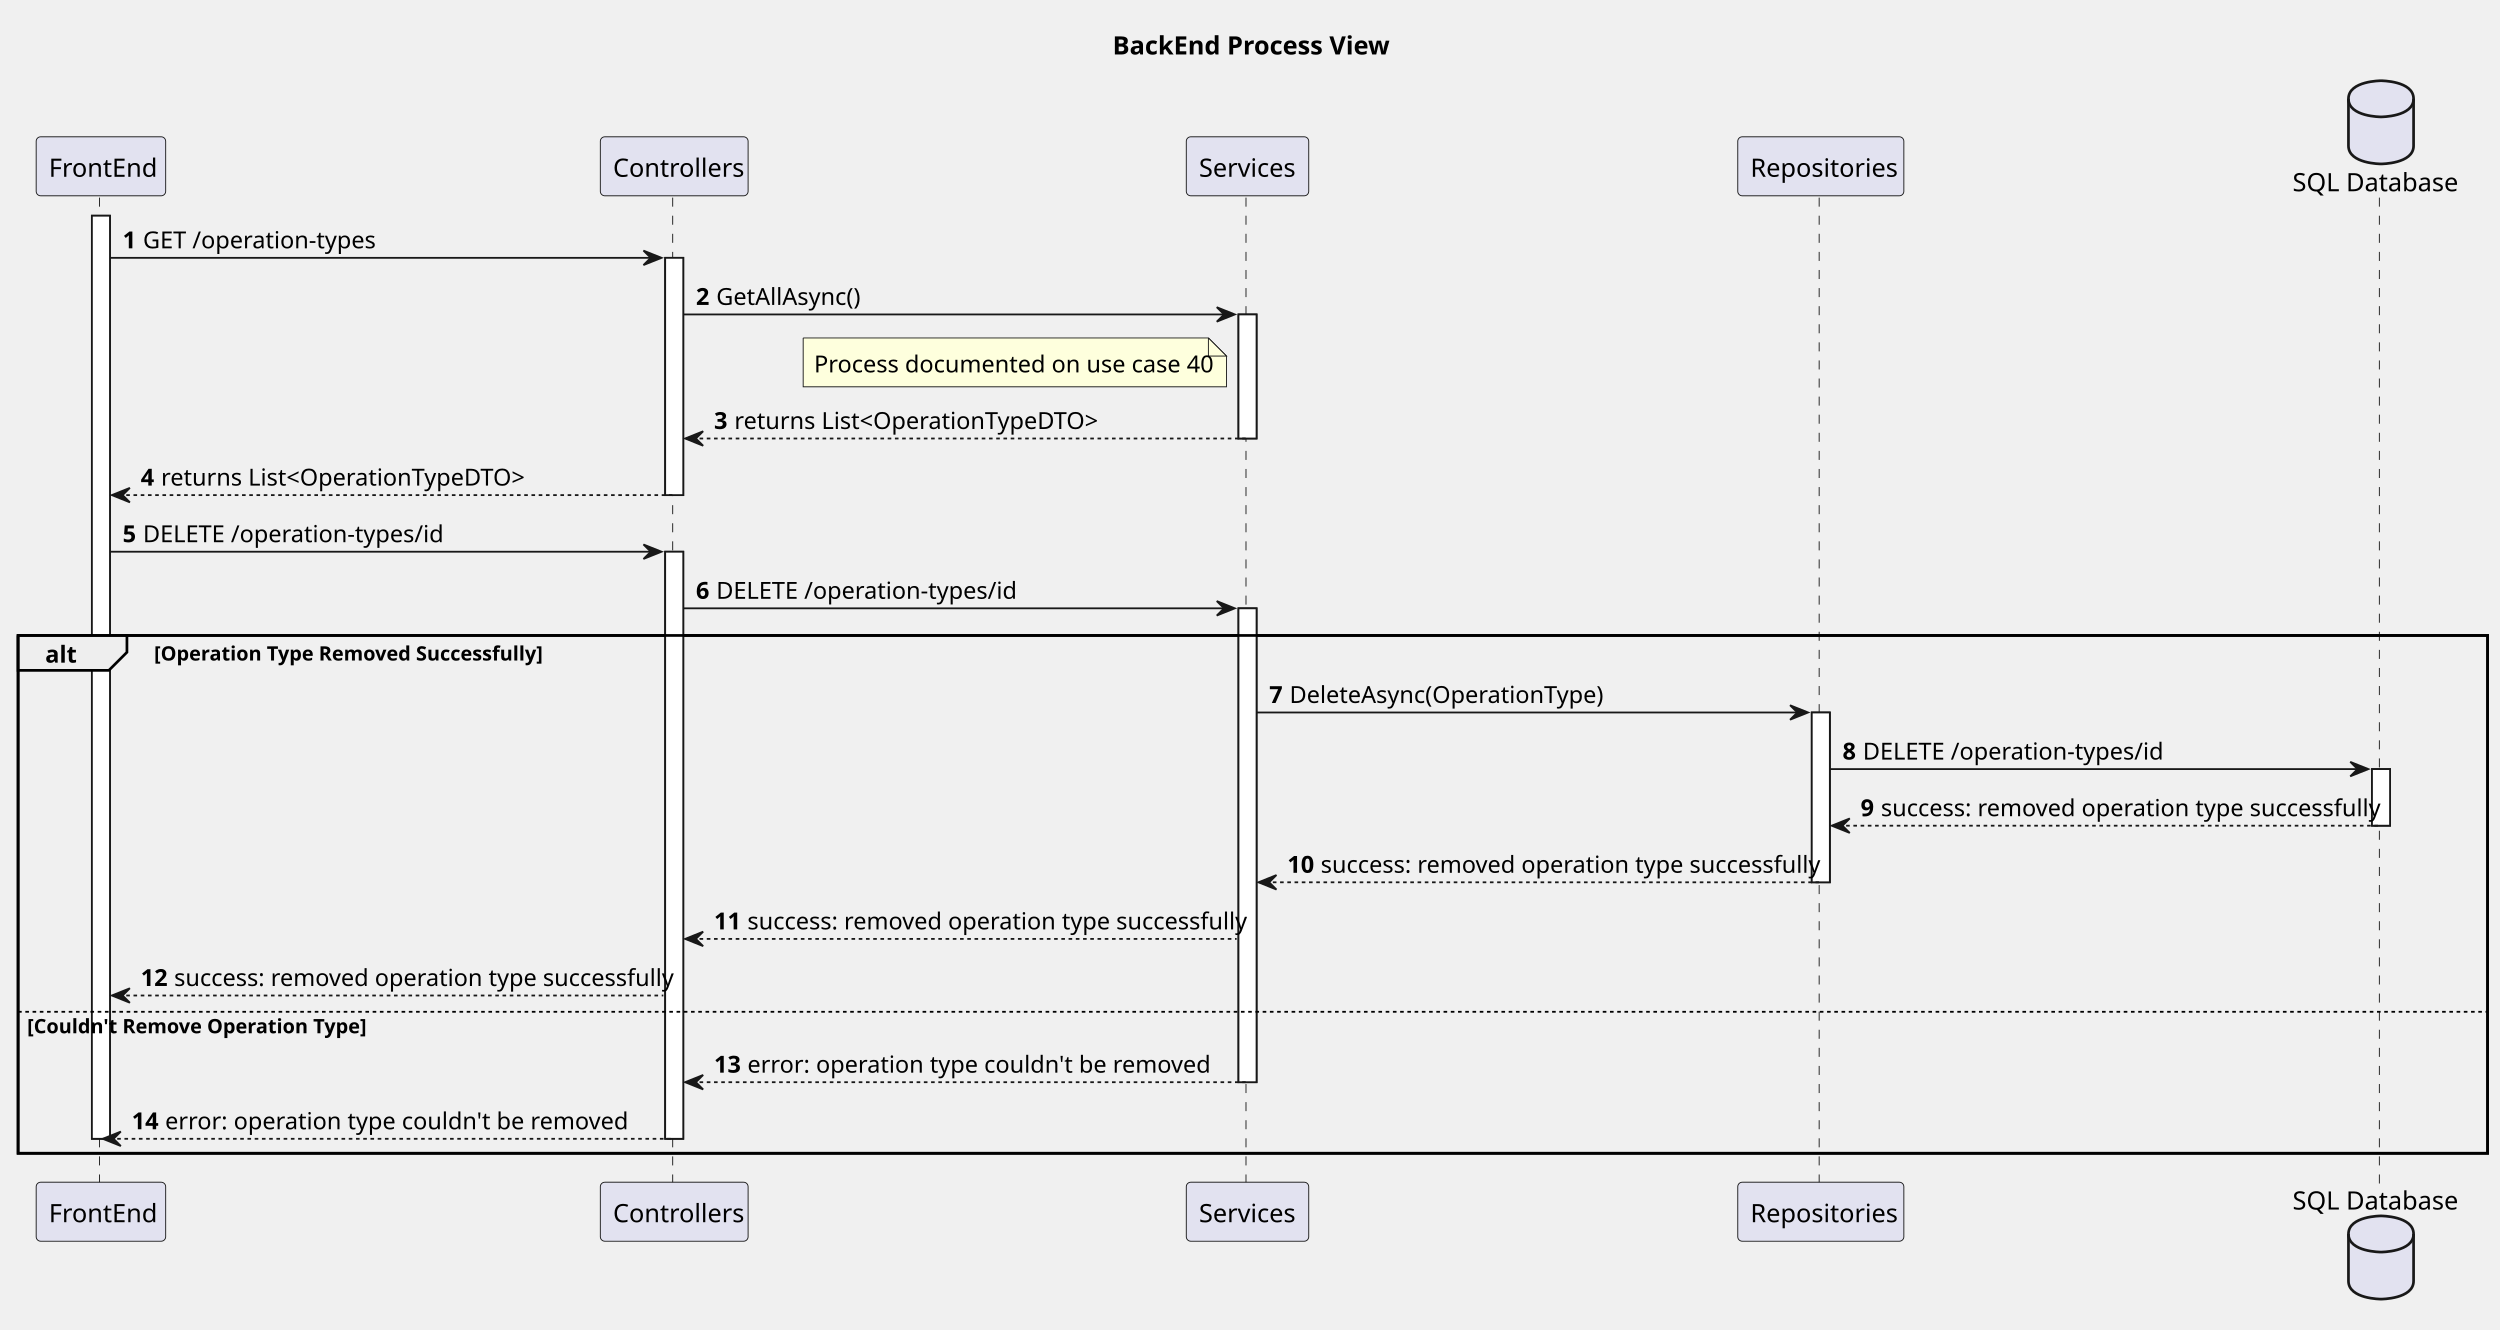
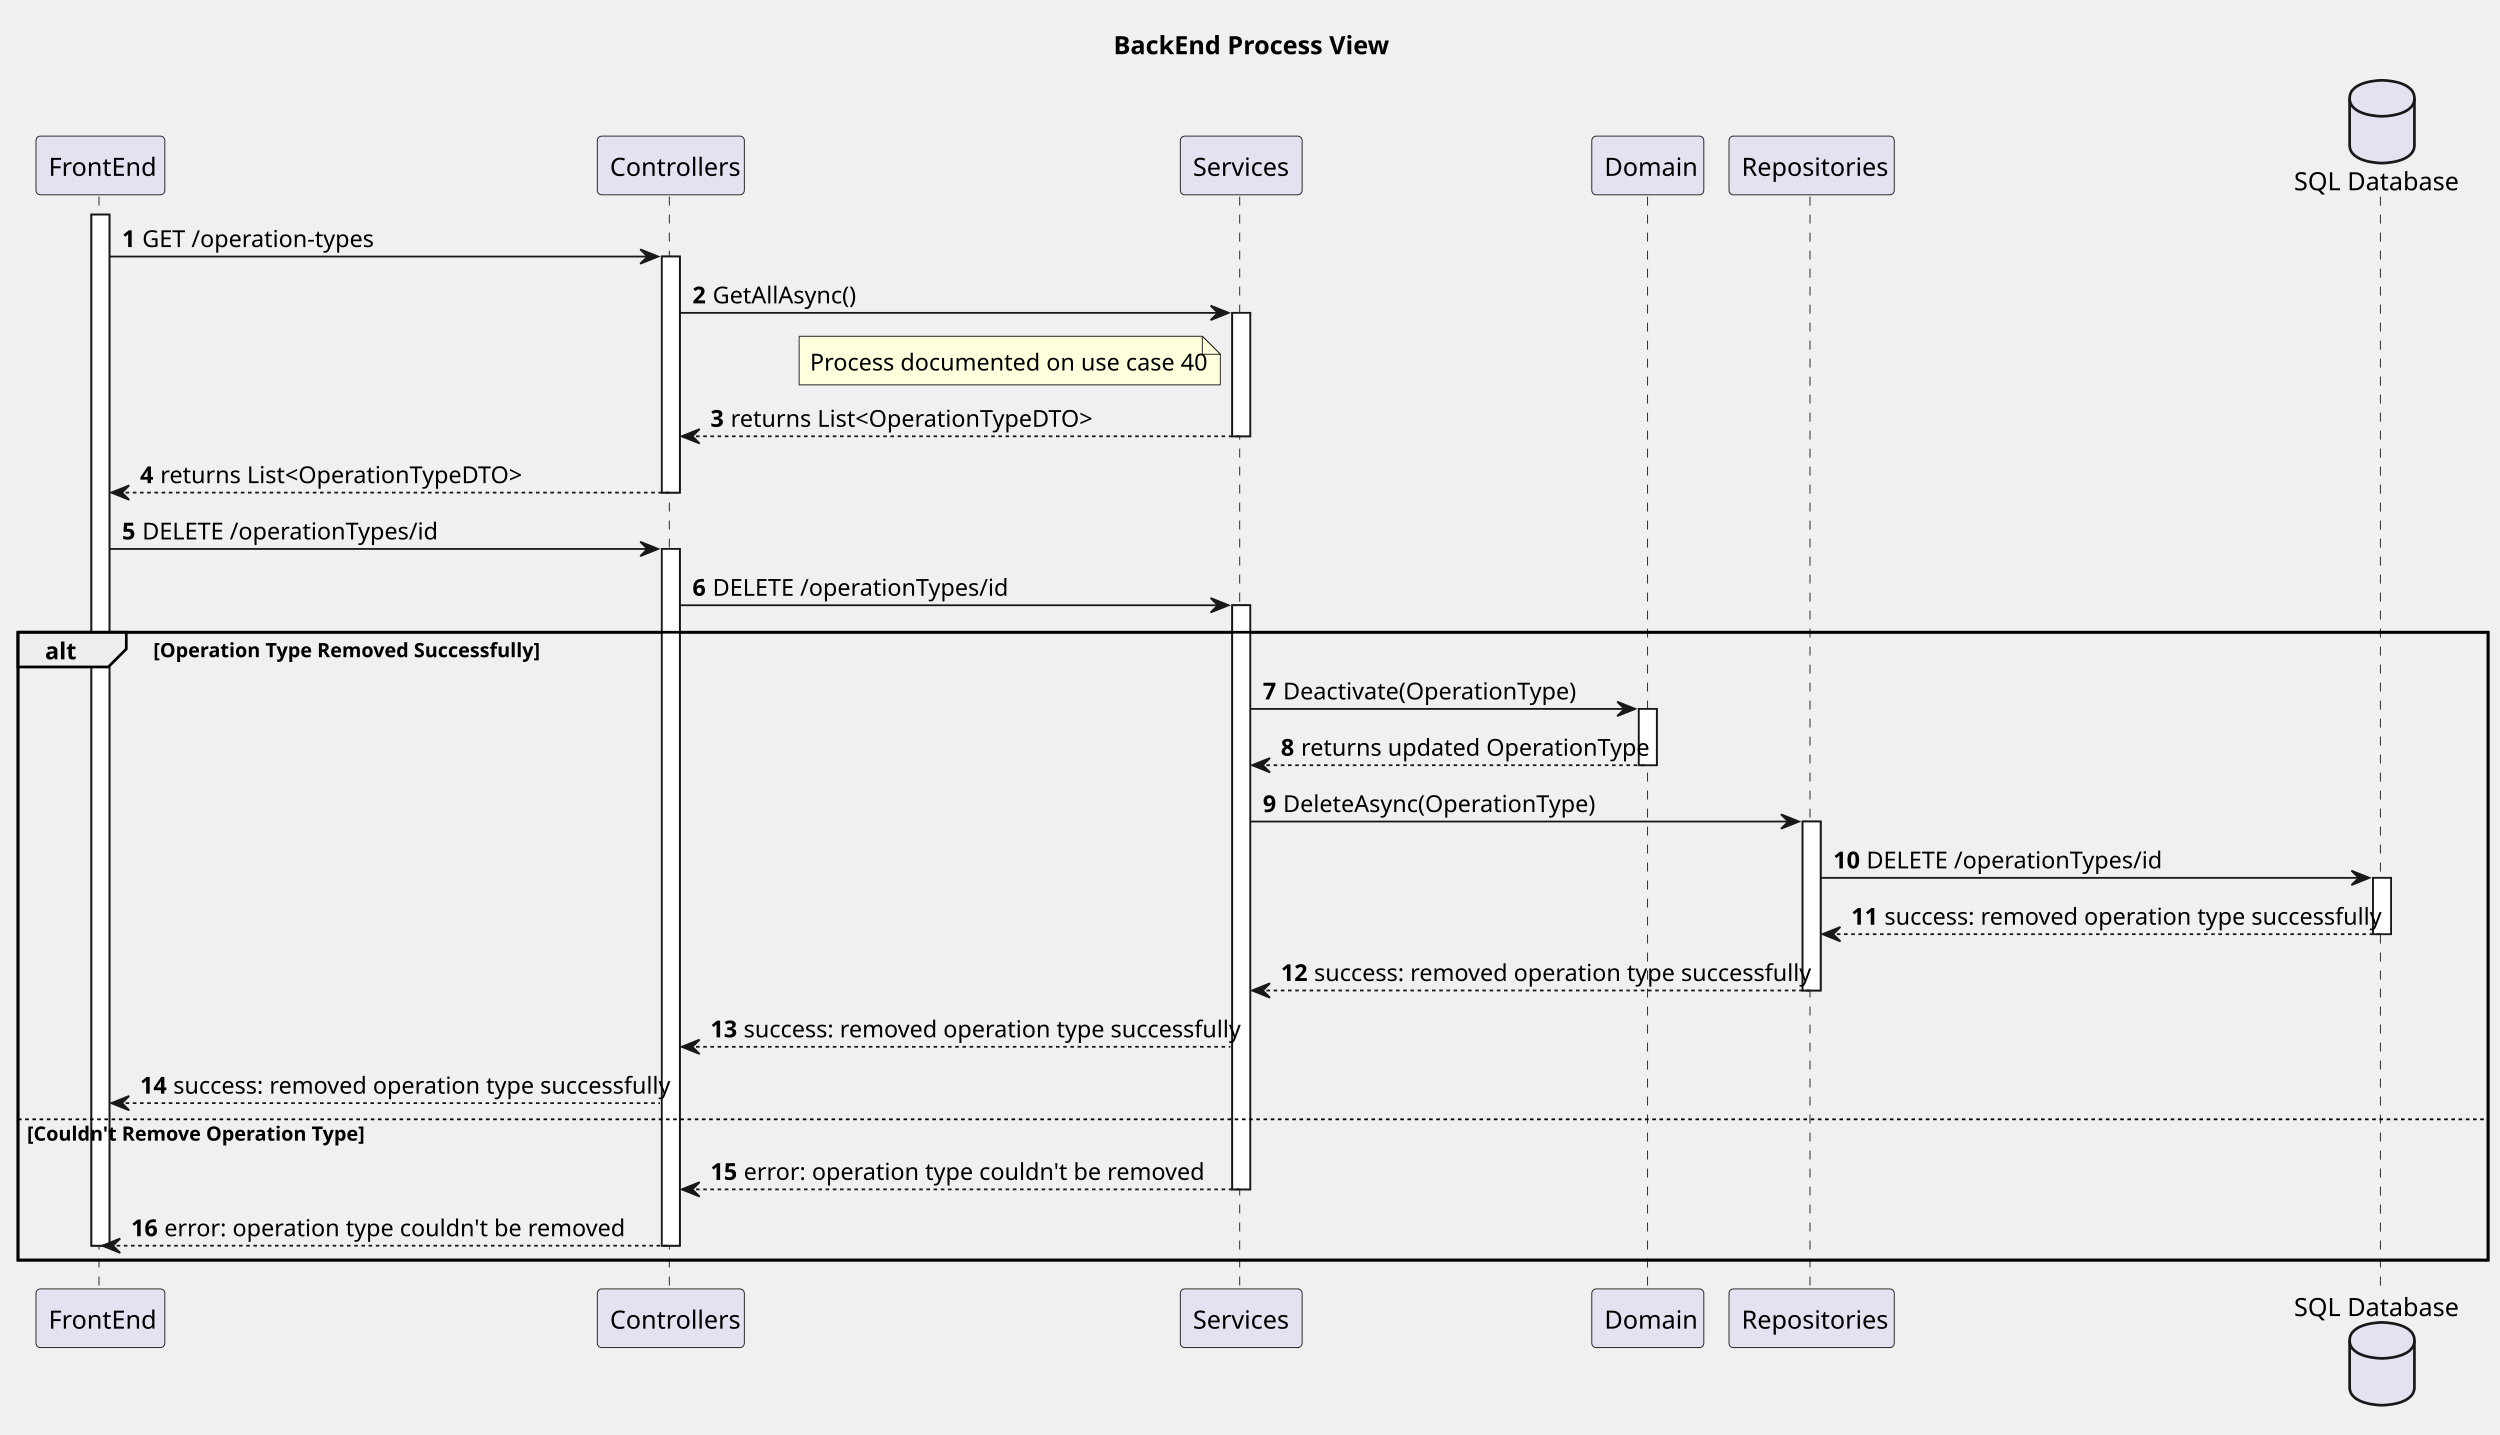
- <svg xmlns="http://www.w3.org/2000/svg" contentStyleType="text/css" height="735px" preserveAspectRatio="none" style="width:1382px;height:735px;background:#FFFFFF;" version="1.1" viewBox="0 0 1382 735" width="1382px" zoomAndPan="magnify">
+ <svg xmlns="http://www.w3.org/2000/svg" contentStyleType="text/css" height="797px" preserveAspectRatio="none" style="width:1389px;height:797px;background:#FFFFFF;" version="1.1" viewBox="0 0 1389 797" width="1389px" zoomAndPan="magnify">
  <defs />
  <g>
-     <text fill="#000000" font-family="sans-serif" font-size="14" font-weight="bold" lengthAdjust="spacing" textLength="154.075" x="615.034" y="30.107">BackEnd Process View</text>
-     <rect fill="#FFFFFF" height="510.287" style="stroke:#181818;stroke-width:1.0;" width="10" x="50.793" y="119.242" />
+     <text fill="#000000" font-family="sans-serif" font-size="14" font-weight="bold" lengthAdjust="spacing" textLength="154.075" x="618.649" y="30.107">BackEnd Process View</text>
+     <rect fill="#FFFFFF" height="572.869" style="stroke:#181818;stroke-width:1.0;" width="10" x="50.793" y="119.242" />
    <rect fill="#FFFFFF" height="131.164" style="stroke:#181818;stroke-width:1.0;" width="10" x="367.709" y="142.533" />
-     <rect fill="#FFFFFF" height="324.541" style="stroke:#181818;stroke-width:1.0;" width="10" x="367.709" y="304.988" />
+     <rect fill="#FFFFFF" height="387.123" style="stroke:#181818;stroke-width:1.0;" width="10" x="367.709" y="304.988" />
    <rect fill="#FFFFFF" height="68.582" style="stroke:#181818;stroke-width:1.0;" width="10" x="684.625" y="173.824" />
-     <rect fill="#FFFFFF" height="261.959" style="stroke:#181818;stroke-width:1.0;" width="10" x="684.625" y="336.279" />
-     <rect fill="#FFFFFF" height="93.873" style="stroke:#181818;stroke-width:1.0;" width="10" x="1001.541" y="393.861" />
-     <rect fill="#FFFFFF" height="31.291" style="stroke:#181818;stroke-width:1.0;" width="10" x="1311.227" y="425.152" />
-     <rect fill="none" height="286.25" style="stroke:#000000;stroke-width:1.5;" width="1365.144" x="10" y="351.279" />
-     <line style="stroke:#181818;stroke-width:0.5;stroke-dasharray:5.0,5.0;" x1="55" x2="55" y1="109.242" y2="654.529" />
-     <line style="stroke:#181818;stroke-width:0.5;stroke-dasharray:5.0,5.0;" x1="371.864" x2="371.864" y1="109.242" y2="654.529" />
-     <line style="stroke:#181818;stroke-width:0.5;stroke-dasharray:5.0,5.0;" x1="688.784" x2="688.784" y1="109.242" y2="654.529" />
-     <line style="stroke:#181818;stroke-width:0.5;stroke-dasharray:5.0,5.0;" x1="1005.634" x2="1005.634" y1="109.242" y2="654.529" />
-     <line style="stroke:#181818;stroke-width:0.5;stroke-dasharray:5.0,5.0;" x1="1315.31" x2="1315.31" y1="109.242" y2="654.529" />
+     <rect fill="#FFFFFF" height="324.541" style="stroke:#181818;stroke-width:1.0;" width="10" x="684.625" y="336.279" />
+     <rect fill="#FFFFFF" height="31.291" style="stroke:#181818;stroke-width:1.0;" width="10" x="910.522" y="393.861" />
+     <rect fill="#FFFFFF" height="93.873" style="stroke:#181818;stroke-width:1.0;" width="10" x="1001.541" y="456.443" />
+     <rect fill="#FFFFFF" height="31.291" style="stroke:#181818;stroke-width:1.0;" width="10" x="1318.457" y="487.734" />
+     <rect fill="none" height="348.832" style="stroke:#000000;stroke-width:1.5;" width="1372.374" x="10" y="351.279" />
+     <line style="stroke:#181818;stroke-width:0.5;stroke-dasharray:5.0,5.0;" x1="55" x2="55" y1="109.242" y2="717.111" />
+     <line style="stroke:#181818;stroke-width:0.5;stroke-dasharray:5.0,5.0;" x1="371.864" x2="371.864" y1="109.242" y2="717.111" />
+     <line style="stroke:#181818;stroke-width:0.5;stroke-dasharray:5.0,5.0;" x1="688.784" x2="688.784" y1="109.242" y2="717.111" />
+     <line style="stroke:#181818;stroke-width:0.5;stroke-dasharray:5.0,5.0;" x1="915.401" x2="915.401" y1="109.242" y2="717.111" />
+     <line style="stroke:#181818;stroke-width:0.5;stroke-dasharray:5.0,5.0;" x1="1005.634" x2="1005.634" y1="109.242" y2="717.111" />
+     <line style="stroke:#181818;stroke-width:0.5;stroke-dasharray:5.0,5.0;" x1="1322.54" x2="1322.54" y1="109.242" y2="717.111" />
    <rect fill="#E2E2F0" height="32.621" rx="2.5" ry="2.5" style="stroke:#181818;stroke-width:0.5;" width="71.586" x="20" y="75.621" />
    <text fill="#000000" font-family="sans-serif" font-size="14" lengthAdjust="spacing" textLength="57.586" x="27" y="97.728">FrontEnd</text>
-     <rect fill="#E2E2F0" height="32.621" rx="2.5" ry="2.5" style="stroke:#181818;stroke-width:0.5;" width="71.586" x="20" y="653.529" />
-     <text fill="#000000" font-family="sans-serif" font-size="14" lengthAdjust="spacing" textLength="57.586" x="27" y="675.637">FrontEnd</text>
+     <rect fill="#E2E2F0" height="32.621" rx="2.5" ry="2.5" style="stroke:#181818;stroke-width:0.5;" width="71.586" x="20" y="716.111" />
+     <text fill="#000000" font-family="sans-serif" font-size="14" lengthAdjust="spacing" textLength="57.586" x="27" y="738.219">FrontEnd</text>
    <rect fill="#E2E2F0" height="32.621" rx="2.5" ry="2.5" style="stroke:#181818;stroke-width:0.5;" width="81.689" x="331.864" y="75.621" />
    <text fill="#000000" font-family="sans-serif" font-size="14" lengthAdjust="spacing" textLength="67.689" x="338.864" y="97.728">Controllers</text>
-     <rect fill="#E2E2F0" height="32.621" rx="2.5" ry="2.5" style="stroke:#181818;stroke-width:0.5;" width="81.689" x="331.864" y="653.529" />
-     <text fill="#000000" font-family="sans-serif" font-size="14" lengthAdjust="spacing" textLength="67.689" x="338.864" y="675.637">Controllers</text>
+     <rect fill="#E2E2F0" height="32.621" rx="2.5" ry="2.5" style="stroke:#181818;stroke-width:0.5;" width="81.689" x="331.864" y="716.111" />
+     <text fill="#000000" font-family="sans-serif" font-size="14" lengthAdjust="spacing" textLength="67.689" x="338.864" y="738.219">Controllers</text>
    <rect fill="#E2E2F0" height="32.621" rx="2.5" ry="2.5" style="stroke:#181818;stroke-width:0.5;" width="67.683" x="655.784" y="75.621" />
    <text fill="#000000" font-family="sans-serif" font-size="14" lengthAdjust="spacing" textLength="53.683" x="662.784" y="97.728">Services</text>
-     <rect fill="#E2E2F0" height="32.621" rx="2.5" ry="2.5" style="stroke:#181818;stroke-width:0.5;" width="67.683" x="655.784" y="653.529" />
-     <text fill="#000000" font-family="sans-serif" font-size="14" lengthAdjust="spacing" textLength="53.683" x="662.784" y="675.637">Services</text>
+     <rect fill="#E2E2F0" height="32.621" rx="2.5" ry="2.5" style="stroke:#181818;stroke-width:0.5;" width="67.683" x="655.784" y="716.111" />
+     <text fill="#000000" font-family="sans-serif" font-size="14" lengthAdjust="spacing" textLength="53.683" x="662.784" y="738.219">Services</text>
+     <rect fill="#E2E2F0" height="32.621" rx="2.5" ry="2.5" style="stroke:#181818;stroke-width:0.5;" width="62.241" x="884.401" y="75.621" />
+     <text fill="#000000" font-family="sans-serif" font-size="14" lengthAdjust="spacing" textLength="48.241" x="891.401" y="97.728">Domain</text>
+     <rect fill="#E2E2F0" height="32.621" rx="2.5" ry="2.5" style="stroke:#181818;stroke-width:0.5;" width="62.241" x="884.401" y="716.111" />
+     <text fill="#000000" font-family="sans-serif" font-size="14" lengthAdjust="spacing" textLength="48.241" x="891.401" y="738.219">Domain</text>
    <rect fill="#E2E2F0" height="32.621" rx="2.5" ry="2.5" style="stroke:#181818;stroke-width:0.5;" width="91.814" x="960.634" y="75.621" />
    <text fill="#000000" font-family="sans-serif" font-size="14" lengthAdjust="spacing" textLength="77.814" x="967.634" y="97.728">Repositories</text>
-     <rect fill="#E2E2F0" height="32.621" rx="2.5" ry="2.5" style="stroke:#181818;stroke-width:0.5;" width="91.814" x="960.634" y="653.529" />
-     <text fill="#000000" font-family="sans-serif" font-size="14" lengthAdjust="spacing" textLength="77.814" x="967.634" y="675.637">Repositories</text>
-     <text fill="#000000" font-family="sans-serif" font-size="14" lengthAdjust="spacing" textLength="91.834" x="1267.31" y="105.728">SQL Database</text>
-     <path d="M1298.227,54.621 C1298.227,44.621 1316.227,44.621 1316.227,44.621 C1316.227,44.621 1334.227,44.621 1334.227,54.621 L1334.227,80.621 C1334.227,90.621 1316.227,90.621 1316.227,90.621 C1316.227,90.621 1298.227,90.621 1298.227,80.621 L1298.227,54.621 " fill="#E2E2F0" style="stroke:#181818;stroke-width:1.5;" />
-     <path d="M1298.227,54.621 C1298.227,64.621 1316.227,64.621 1316.227,64.621 C1316.227,64.621 1334.227,64.621 1334.227,54.621 " fill="none" style="stroke:#181818;stroke-width:1.5;" />
-     <text fill="#000000" font-family="sans-serif" font-size="14" lengthAdjust="spacing" textLength="91.834" x="1267.31" y="668.637">SQL Database</text>
-     <path d="M1298.227,682.15 C1298.227,672.15 1316.227,672.15 1316.227,672.15 C1316.227,672.15 1334.227,672.15 1334.227,682.15 L1334.227,708.15 C1334.227,718.15 1316.227,718.15 1316.227,718.15 C1316.227,718.15 1298.227,718.15 1298.227,708.15 L1298.227,682.15 " fill="#E2E2F0" style="stroke:#181818;stroke-width:1.5;" />
-     <path d="M1298.227,682.15 C1298.227,692.15 1316.227,692.15 1316.227,692.15 C1316.227,692.15 1334.227,692.15 1334.227,682.15 " fill="none" style="stroke:#181818;stroke-width:1.5;" />
-     <rect fill="#FFFFFF" height="510.287" style="stroke:#181818;stroke-width:1.0;" width="10" x="50.793" y="119.242" />
+     <rect fill="#E2E2F0" height="32.621" rx="2.5" ry="2.5" style="stroke:#181818;stroke-width:0.5;" width="91.814" x="960.634" y="716.111" />
+     <text fill="#000000" font-family="sans-serif" font-size="14" lengthAdjust="spacing" textLength="77.814" x="967.634" y="738.219">Repositories</text>
+     <text fill="#000000" font-family="sans-serif" font-size="14" lengthAdjust="spacing" textLength="91.834" x="1274.54" y="105.728">SQL Database</text>
+     <path d="M1305.457,54.621 C1305.457,44.621 1323.457,44.621 1323.457,44.621 C1323.457,44.621 1341.457,44.621 1341.457,54.621 L1341.457,80.621 C1341.457,90.621 1323.457,90.621 1323.457,90.621 C1323.457,90.621 1305.457,90.621 1305.457,80.621 L1305.457,54.621 " fill="#E2E2F0" style="stroke:#181818;stroke-width:1.5;" />
+     <path d="M1305.457,54.621 C1305.457,64.621 1323.457,64.621 1323.457,64.621 C1323.457,64.621 1341.457,64.621 1341.457,54.621 " fill="none" style="stroke:#181818;stroke-width:1.5;" />
+     <text fill="#000000" font-family="sans-serif" font-size="14" lengthAdjust="spacing" textLength="91.834" x="1274.54" y="731.219">SQL Database</text>
+     <path d="M1305.457,744.732 C1305.457,734.732 1323.457,734.732 1323.457,734.732 C1323.457,734.732 1341.457,734.732 1341.457,744.732 L1341.457,770.732 C1341.457,780.732 1323.457,780.732 1323.457,780.732 C1323.457,780.732 1305.457,780.732 1305.457,770.732 L1305.457,744.732 " fill="#E2E2F0" style="stroke:#181818;stroke-width:1.5;" />
+     <path d="M1305.457,744.732 C1305.457,754.732 1323.457,754.732 1323.457,754.732 C1323.457,754.732 1341.457,754.732 1341.457,744.732 " fill="none" style="stroke:#181818;stroke-width:1.5;" />
+     <rect fill="#FFFFFF" height="572.869" style="stroke:#181818;stroke-width:1.0;" width="10" x="50.793" y="119.242" />
    <rect fill="#FFFFFF" height="131.164" style="stroke:#181818;stroke-width:1.0;" width="10" x="367.709" y="142.533" />
-     <rect fill="#FFFFFF" height="324.541" style="stroke:#181818;stroke-width:1.0;" width="10" x="367.709" y="304.988" />
+     <rect fill="#FFFFFF" height="387.123" style="stroke:#181818;stroke-width:1.0;" width="10" x="367.709" y="304.988" />
    <rect fill="#FFFFFF" height="68.582" style="stroke:#181818;stroke-width:1.0;" width="10" x="684.625" y="173.824" />
-     <rect fill="#FFFFFF" height="261.959" style="stroke:#181818;stroke-width:1.0;" width="10" x="684.625" y="336.279" />
-     <rect fill="#FFFFFF" height="93.873" style="stroke:#181818;stroke-width:1.0;" width="10" x="1001.541" y="393.861" />
-     <rect fill="#FFFFFF" height="31.291" style="stroke:#181818;stroke-width:1.0;" width="10" x="1311.227" y="425.152" />
+     <rect fill="#FFFFFF" height="324.541" style="stroke:#181818;stroke-width:1.0;" width="10" x="684.625" y="336.279" />
+     <rect fill="#FFFFFF" height="31.291" style="stroke:#181818;stroke-width:1.0;" width="10" x="910.522" y="393.861" />
+     <rect fill="#FFFFFF" height="93.873" style="stroke:#181818;stroke-width:1.0;" width="10" x="1001.541" y="456.443" />
+     <rect fill="#FFFFFF" height="31.291" style="stroke:#181818;stroke-width:1.0;" width="10" x="1318.457" y="487.734" />
    <polygon fill="#181818" points="355.709,138.533,365.709,142.533,355.709,146.533,359.709,142.533" style="stroke:#181818;stroke-width:1.0;" />
    <line style="stroke:#181818;stroke-width:1.0;" x1="60.793" x2="361.709" y1="142.533" y2="142.533" />
    <text fill="#000000" font-family="sans-serif" font-size="13" font-weight="bold" lengthAdjust="spacing" textLength="7.23" x="67.793" y="137.27">1</text>
    <text fill="#000000" font-family="sans-serif" font-size="13" lengthAdjust="spacing" textLength="123.557" x="79.023" y="137.27">GET /operation-types</text>
    <polygon fill="#181818" points="672.625,169.824,682.625,173.824,672.625,177.824,676.625,173.824" style="stroke:#181818;stroke-width:1.0;" />
    <line style="stroke:#181818;stroke-width:1.0;" x1="377.709" x2="678.625" y1="173.824" y2="173.824" />
    <text fill="#000000" font-family="sans-serif" font-size="13" font-weight="bold" lengthAdjust="spacing" textLength="7.23" x="384.709" y="168.561">2</text>
    <text fill="#000000" font-family="sans-serif" font-size="13" lengthAdjust="spacing" textLength="79.46" x="395.939" y="168.561">GetAllAsync()</text>
    <path d="M444,186.824 L444,213.824 L678,213.824 L678,196.824 L668,186.824 L444,186.824 " fill="#FEFFDD" style="stroke:#181818;stroke-width:0.5;" />
    <path d="M668,186.824 L668,196.824 L678,196.824 L668,186.824 " fill="#FEFFDD" style="stroke:#181818;stroke-width:0.5;" />
    <text fill="#000000" font-family="sans-serif" font-size="13" lengthAdjust="spacing" textLength="213.91" x="450" y="205.852">Process documented on use case 40</text>
    <polygon fill="#181818" points="388.709,238.406,378.709,242.406,388.709,246.406,384.709,242.406" style="stroke:#181818;stroke-width:1.0;" />
    <line style="stroke:#181818;stroke-width:1.0;stroke-dasharray:2.0,2.0;" x1="382.709" x2="688.625" y1="242.406" y2="242.406" />
    <text fill="#000000" font-family="sans-serif" font-size="13" font-weight="bold" lengthAdjust="spacing" textLength="7.23" x="394.709" y="237.144">3</text>
    <text fill="#000000" font-family="sans-serif" font-size="13" lengthAdjust="spacing" textLength="192.918" x="405.939" y="237.144">returns List&lt;OperationTypeDTO&gt;</text>
    <polygon fill="#181818" points="71.793,269.697,61.793,273.697,71.793,277.697,67.793,273.697" style="stroke:#181818;stroke-width:1.0;" />
    <line style="stroke:#181818;stroke-width:1.0;stroke-dasharray:2.0,2.0;" x1="65.793" x2="371.709" y1="273.697" y2="273.697" />
    <text fill="#000000" font-family="sans-serif" font-size="13" font-weight="bold" lengthAdjust="spacing" textLength="7.23" x="77.793" y="268.435">4</text>
    <text fill="#000000" font-family="sans-serif" font-size="13" lengthAdjust="spacing" textLength="192.918" x="89.023" y="268.435">returns List&lt;OperationTypeDTO&gt;</text>
    <polygon fill="#181818" points="355.709,300.988,365.709,304.988,355.709,308.988,359.709,304.988" style="stroke:#181818;stroke-width:1.0;" />
    <line style="stroke:#181818;stroke-width:1.0;" x1="60.793" x2="361.709" y1="304.988" y2="304.988" />
    <text fill="#000000" font-family="sans-serif" font-size="13" font-weight="bold" lengthAdjust="spacing" textLength="7.23" x="67.793" y="299.726">5</text>
-     <text fill="#000000" font-family="sans-serif" font-size="13" lengthAdjust="spacing" textLength="161.135" x="79.023" y="299.726">DELETE /operation-types/id</text>
+     <text fill="#000000" font-family="sans-serif" font-size="13" lengthAdjust="spacing" textLength="161.135" x="79.023" y="299.726">DELETE /operationTypes/id</text>
    <polygon fill="#181818" points="672.625,332.279,682.625,336.279,672.625,340.279,676.625,336.279" style="stroke:#181818;stroke-width:1.0;" />
    <line style="stroke:#181818;stroke-width:1.0;" x1="377.709" x2="678.625" y1="336.279" y2="336.279" />
    <text fill="#000000" font-family="sans-serif" font-size="13" font-weight="bold" lengthAdjust="spacing" textLength="7.23" x="384.709" y="331.017">6</text>
-     <text fill="#000000" font-family="sans-serif" font-size="13" lengthAdjust="spacing" textLength="161.135" x="395.939" y="331.017">DELETE /operation-types/id</text>
+     <text fill="#000000" font-family="sans-serif" font-size="13" lengthAdjust="spacing" textLength="161.135" x="395.939" y="331.017">DELETE /operationTypes/id</text>
    <path d="M10,351.279 L70.171,351.279 L70.171,360.57 L60.171,370.57 L10,370.57 L10,351.279 " fill="#EEEEEE" style="stroke:#000000;stroke-width:1.5;" />
-     <rect fill="none" height="286.25" style="stroke:#000000;stroke-width:1.5;" width="1365.144" x="10" y="351.279" />
+     <rect fill="none" height="348.832" style="stroke:#000000;stroke-width:1.5;" width="1372.374" x="10" y="351.279" />
    <text fill="#000000" font-family="sans-serif" font-size="13" font-weight="bold" lengthAdjust="spacing" textLength="15.171" x="25" y="366.308">alt</text>
    <text fill="#000000" font-family="sans-serif" font-size="11" font-weight="bold" lengthAdjust="spacing" textLength="210.891" x="85.171" y="365.149">[Operation Type Removed Successfully]</text>
-     <polygon fill="#181818" points="989.541,389.861,999.541,393.861,989.541,397.861,993.541,393.861" style="stroke:#181818;stroke-width:1.0;" />
-     <line style="stroke:#181818;stroke-width:1.0;" x1="694.625" x2="995.541" y1="393.861" y2="393.861" />
+     <polygon fill="#181818" points="898.522,389.861,908.522,393.861,898.522,397.861,902.522,393.861" style="stroke:#181818;stroke-width:1.0;" />
+     <line style="stroke:#181818;stroke-width:1.0;" x1="694.625" x2="904.522" y1="393.861" y2="393.861" />
    <text fill="#000000" font-family="sans-serif" font-size="13" font-weight="bold" lengthAdjust="spacing" textLength="7.23" x="701.625" y="388.599">7</text>
-     <text fill="#000000" font-family="sans-serif" font-size="13" lengthAdjust="spacing" textLength="167.629" x="712.855" y="388.599">DeleteAsync(OperationType)</text>
-     <polygon fill="#181818" points="1299.227,421.152,1309.227,425.152,1299.227,429.152,1303.227,425.152" style="stroke:#181818;stroke-width:1.0;" />
-     <line style="stroke:#181818;stroke-width:1.0;" x1="1011.541" x2="1305.227" y1="425.152" y2="425.152" />
-     <text fill="#000000" font-family="sans-serif" font-size="13" font-weight="bold" lengthAdjust="spacing" textLength="7.23" x="1018.541" y="419.89">8</text>
-     <text fill="#000000" font-family="sans-serif" font-size="13" lengthAdjust="spacing" textLength="161.135" x="1029.771" y="419.89">DELETE /operation-types/id</text>
-     <polygon fill="#181818" points="1022.541,452.443,1012.541,456.443,1022.541,460.443,1018.541,456.443" style="stroke:#181818;stroke-width:1.0;" />
-     <line style="stroke:#181818;stroke-width:1.0;stroke-dasharray:2.0,2.0;" x1="1016.541" x2="1315.227" y1="456.443" y2="456.443" />
-     <text fill="#000000" font-family="sans-serif" font-size="13" font-weight="bold" lengthAdjust="spacing" textLength="7.23" x="1028.541" y="451.181">9</text>
-     <text fill="#000000" font-family="sans-serif" font-size="13" lengthAdjust="spacing" textLength="264.456" x="1039.771" y="451.181">success: removed operation type successfully</text>
-     <polygon fill="#181818" points="705.625,483.734,695.625,487.734,705.625,491.734,701.625,487.734" style="stroke:#181818;stroke-width:1.0;" />
-     <line style="stroke:#181818;stroke-width:1.0;stroke-dasharray:2.0,2.0;" x1="699.625" x2="1005.541" y1="487.734" y2="487.734" />
-     <text fill="#000000" font-family="sans-serif" font-size="13" font-weight="bold" lengthAdjust="spacing" textLength="14.46" x="711.625" y="482.472">10</text>
-     <text fill="#000000" font-family="sans-serif" font-size="13" lengthAdjust="spacing" textLength="264.456" x="730.085" y="482.472">success: removed operation type successfully</text>
-     <polygon fill="#181818" points="388.709,515.025,378.709,519.025,388.709,523.025,384.709,519.025" style="stroke:#181818;stroke-width:1.0;" />
-     <line style="stroke:#181818;stroke-width:1.0;stroke-dasharray:2.0,2.0;" x1="382.709" x2="683.625" y1="519.025" y2="519.025" />
-     <text fill="#000000" font-family="sans-serif" font-size="13" font-weight="bold" lengthAdjust="spacing" textLength="14.46" x="394.709" y="513.763">11</text>
-     <text fill="#000000" font-family="sans-serif" font-size="13" lengthAdjust="spacing" textLength="264.456" x="413.169" y="513.763">success: removed operation type successfully</text>
-     <polygon fill="#181818" points="71.793,546.316,61.793,550.316,71.793,554.316,67.793,550.316" style="stroke:#181818;stroke-width:1.0;" />
-     <line style="stroke:#181818;stroke-width:1.0;stroke-dasharray:2.0,2.0;" x1="65.793" x2="366.709" y1="550.316" y2="550.316" />
-     <text fill="#000000" font-family="sans-serif" font-size="13" font-weight="bold" lengthAdjust="spacing" textLength="14.46" x="77.793" y="545.054">12</text>
-     <text fill="#000000" font-family="sans-serif" font-size="13" lengthAdjust="spacing" textLength="264.456" x="96.253" y="545.054">success: removed operation type successfully</text>
-     <line style="stroke:#000000;stroke-width:1.0;stroke-dasharray:2.0,2.0;" x1="10" x2="1375.144" y1="559.316" y2="559.316" />
-     <text fill="#000000" font-family="sans-serif" font-size="11" font-weight="bold" lengthAdjust="spacing" textLength="181.07" x="15" y="571.187">[Couldn't Remove Operation Type]</text>
-     <polygon fill="#181818" points="388.709,594.238,378.709,598.238,388.709,602.238,384.709,598.238" style="stroke:#181818;stroke-width:1.0;" />
-     <line style="stroke:#181818;stroke-width:1.0;stroke-dasharray:2.0,2.0;" x1="382.709" x2="688.625" y1="598.238" y2="598.238" />
-     <text fill="#000000" font-family="sans-serif" font-size="13" font-weight="bold" lengthAdjust="spacing" textLength="14.46" x="394.709" y="592.976">13</text>
-     <text fill="#000000" font-family="sans-serif" font-size="13" lengthAdjust="spacing" textLength="237.339" x="413.169" y="592.976">error: operation type couldn't be removed</text>
-     <polygon fill="#181818" points="66.793,625.529,56.793,629.529,66.793,633.529,62.793,629.529" style="stroke:#181818;stroke-width:1.0;" />
-     <line style="stroke:#181818;stroke-width:1.0;stroke-dasharray:2.0,2.0;" x1="60.793" x2="371.709" y1="629.529" y2="629.529" />
-     <text fill="#000000" font-family="sans-serif" font-size="13" font-weight="bold" lengthAdjust="spacing" textLength="14.46" x="72.793" y="624.267">14</text>
-     <text fill="#000000" font-family="sans-serif" font-size="13" lengthAdjust="spacing" textLength="237.339" x="91.253" y="624.267">error: operation type couldn't be removed</text>
+     <text fill="#000000" font-family="sans-serif" font-size="13" lengthAdjust="spacing" textLength="156.07" x="712.855" y="388.599">Deactivate(OperationType)</text>
+     <polygon fill="#181818" points="705.625,421.152,695.625,425.152,705.625,429.152,701.625,425.152" style="stroke:#181818;stroke-width:1.0;" />
+     <line style="stroke:#181818;stroke-width:1.0;stroke-dasharray:2.0,2.0;" x1="699.625" x2="914.522" y1="425.152" y2="425.152" />
+     <text fill="#000000" font-family="sans-serif" font-size="13" font-weight="bold" lengthAdjust="spacing" textLength="7.23" x="711.625" y="419.89">8</text>
+     <text fill="#000000" font-family="sans-serif" font-size="13" lengthAdjust="spacing" textLength="180.667" x="722.855" y="419.89">returns updated OperationType</text>
+     <polygon fill="#181818" points="989.541,452.443,999.541,456.443,989.541,460.443,993.541,456.443" style="stroke:#181818;stroke-width:1.0;" />
+     <line style="stroke:#181818;stroke-width:1.0;" x1="694.625" x2="995.541" y1="456.443" y2="456.443" />
+     <text fill="#000000" font-family="sans-serif" font-size="13" font-weight="bold" lengthAdjust="spacing" textLength="7.23" x="701.625" y="451.181">9</text>
+     <text fill="#000000" font-family="sans-serif" font-size="13" lengthAdjust="spacing" textLength="167.629" x="712.855" y="451.181">DeleteAsync(OperationType)</text>
+     <polygon fill="#181818" points="1306.457,483.734,1316.457,487.734,1306.457,491.734,1310.457,487.734" style="stroke:#181818;stroke-width:1.0;" />
+     <line style="stroke:#181818;stroke-width:1.0;" x1="1011.541" x2="1312.457" y1="487.734" y2="487.734" />
+     <text fill="#000000" font-family="sans-serif" font-size="13" font-weight="bold" lengthAdjust="spacing" textLength="14.46" x="1018.541" y="482.472">10</text>
+     <text fill="#000000" font-family="sans-serif" font-size="13" lengthAdjust="spacing" textLength="161.135" x="1037.001" y="482.472">DELETE /operationTypes/id</text>
+     <polygon fill="#181818" points="1022.541,515.025,1012.541,519.025,1022.541,523.025,1018.541,519.025" style="stroke:#181818;stroke-width:1.0;" />
+     <line style="stroke:#181818;stroke-width:1.0;stroke-dasharray:2.0,2.0;" x1="1016.541" x2="1322.457" y1="519.025" y2="519.025" />
+     <text fill="#000000" font-family="sans-serif" font-size="13" font-weight="bold" lengthAdjust="spacing" textLength="14.46" x="1028.541" y="513.763">11</text>
+     <text fill="#000000" font-family="sans-serif" font-size="13" lengthAdjust="spacing" textLength="264.456" x="1047.001" y="513.763">success: removed operation type successfully</text>
+     <polygon fill="#181818" points="705.625,546.316,695.625,550.316,705.625,554.316,701.625,550.316" style="stroke:#181818;stroke-width:1.0;" />
+     <line style="stroke:#181818;stroke-width:1.0;stroke-dasharray:2.0,2.0;" x1="699.625" x2="1005.541" y1="550.316" y2="550.316" />
+     <text fill="#000000" font-family="sans-serif" font-size="13" font-weight="bold" lengthAdjust="spacing" textLength="14.46" x="711.625" y="545.054">12</text>
+     <text fill="#000000" font-family="sans-serif" font-size="13" lengthAdjust="spacing" textLength="264.456" x="730.085" y="545.054">success: removed operation type successfully</text>
+     <polygon fill="#181818" points="388.709,577.607,378.709,581.607,388.709,585.607,384.709,581.607" style="stroke:#181818;stroke-width:1.0;" />
+     <line style="stroke:#181818;stroke-width:1.0;stroke-dasharray:2.0,2.0;" x1="382.709" x2="683.625" y1="581.607" y2="581.607" />
+     <text fill="#000000" font-family="sans-serif" font-size="13" font-weight="bold" lengthAdjust="spacing" textLength="14.46" x="394.709" y="576.345">13</text>
+     <text fill="#000000" font-family="sans-serif" font-size="13" lengthAdjust="spacing" textLength="264.456" x="413.169" y="576.345">success: removed operation type successfully</text>
+     <polygon fill="#181818" points="71.793,608.898,61.793,612.898,71.793,616.898,67.793,612.898" style="stroke:#181818;stroke-width:1.0;" />
+     <line style="stroke:#181818;stroke-width:1.0;stroke-dasharray:2.0,2.0;" x1="65.793" x2="366.709" y1="612.898" y2="612.898" />
+     <text fill="#000000" font-family="sans-serif" font-size="13" font-weight="bold" lengthAdjust="spacing" textLength="14.46" x="77.793" y="607.636">14</text>
+     <text fill="#000000" font-family="sans-serif" font-size="13" lengthAdjust="spacing" textLength="264.456" x="96.253" y="607.636">success: removed operation type successfully</text>
+     <line style="stroke:#000000;stroke-width:1.0;stroke-dasharray:2.0,2.0;" x1="10" x2="1382.374" y1="621.898" y2="621.898" />
+     <text fill="#000000" font-family="sans-serif" font-size="11" font-weight="bold" lengthAdjust="spacing" textLength="181.07" x="15" y="633.769">[Couldn't Remove Operation Type]</text>
+     <polygon fill="#181818" points="388.709,656.82,378.709,660.82,388.709,664.82,384.709,660.82" style="stroke:#181818;stroke-width:1.0;" />
+     <line style="stroke:#181818;stroke-width:1.0;stroke-dasharray:2.0,2.0;" x1="382.709" x2="688.625" y1="660.82" y2="660.82" />
+     <text fill="#000000" font-family="sans-serif" font-size="13" font-weight="bold" lengthAdjust="spacing" textLength="14.46" x="394.709" y="655.558">15</text>
+     <text fill="#000000" font-family="sans-serif" font-size="13" lengthAdjust="spacing" textLength="237.339" x="413.169" y="655.558">error: operation type couldn't be removed</text>
+     <polygon fill="#181818" points="66.793,688.111,56.793,692.111,66.793,696.111,62.793,692.111" style="stroke:#181818;stroke-width:1.0;" />
+     <line style="stroke:#181818;stroke-width:1.0;stroke-dasharray:2.0,2.0;" x1="60.793" x2="371.709" y1="692.111" y2="692.111" />
+     <text fill="#000000" font-family="sans-serif" font-size="13" font-weight="bold" lengthAdjust="spacing" textLength="14.46" x="72.793" y="686.849">16</text>
+     <text fill="#000000" font-family="sans-serif" font-size="13" lengthAdjust="spacing" textLength="237.339" x="91.253" y="686.849">error: operation type couldn't be removed</text>
  </g>
</svg>
